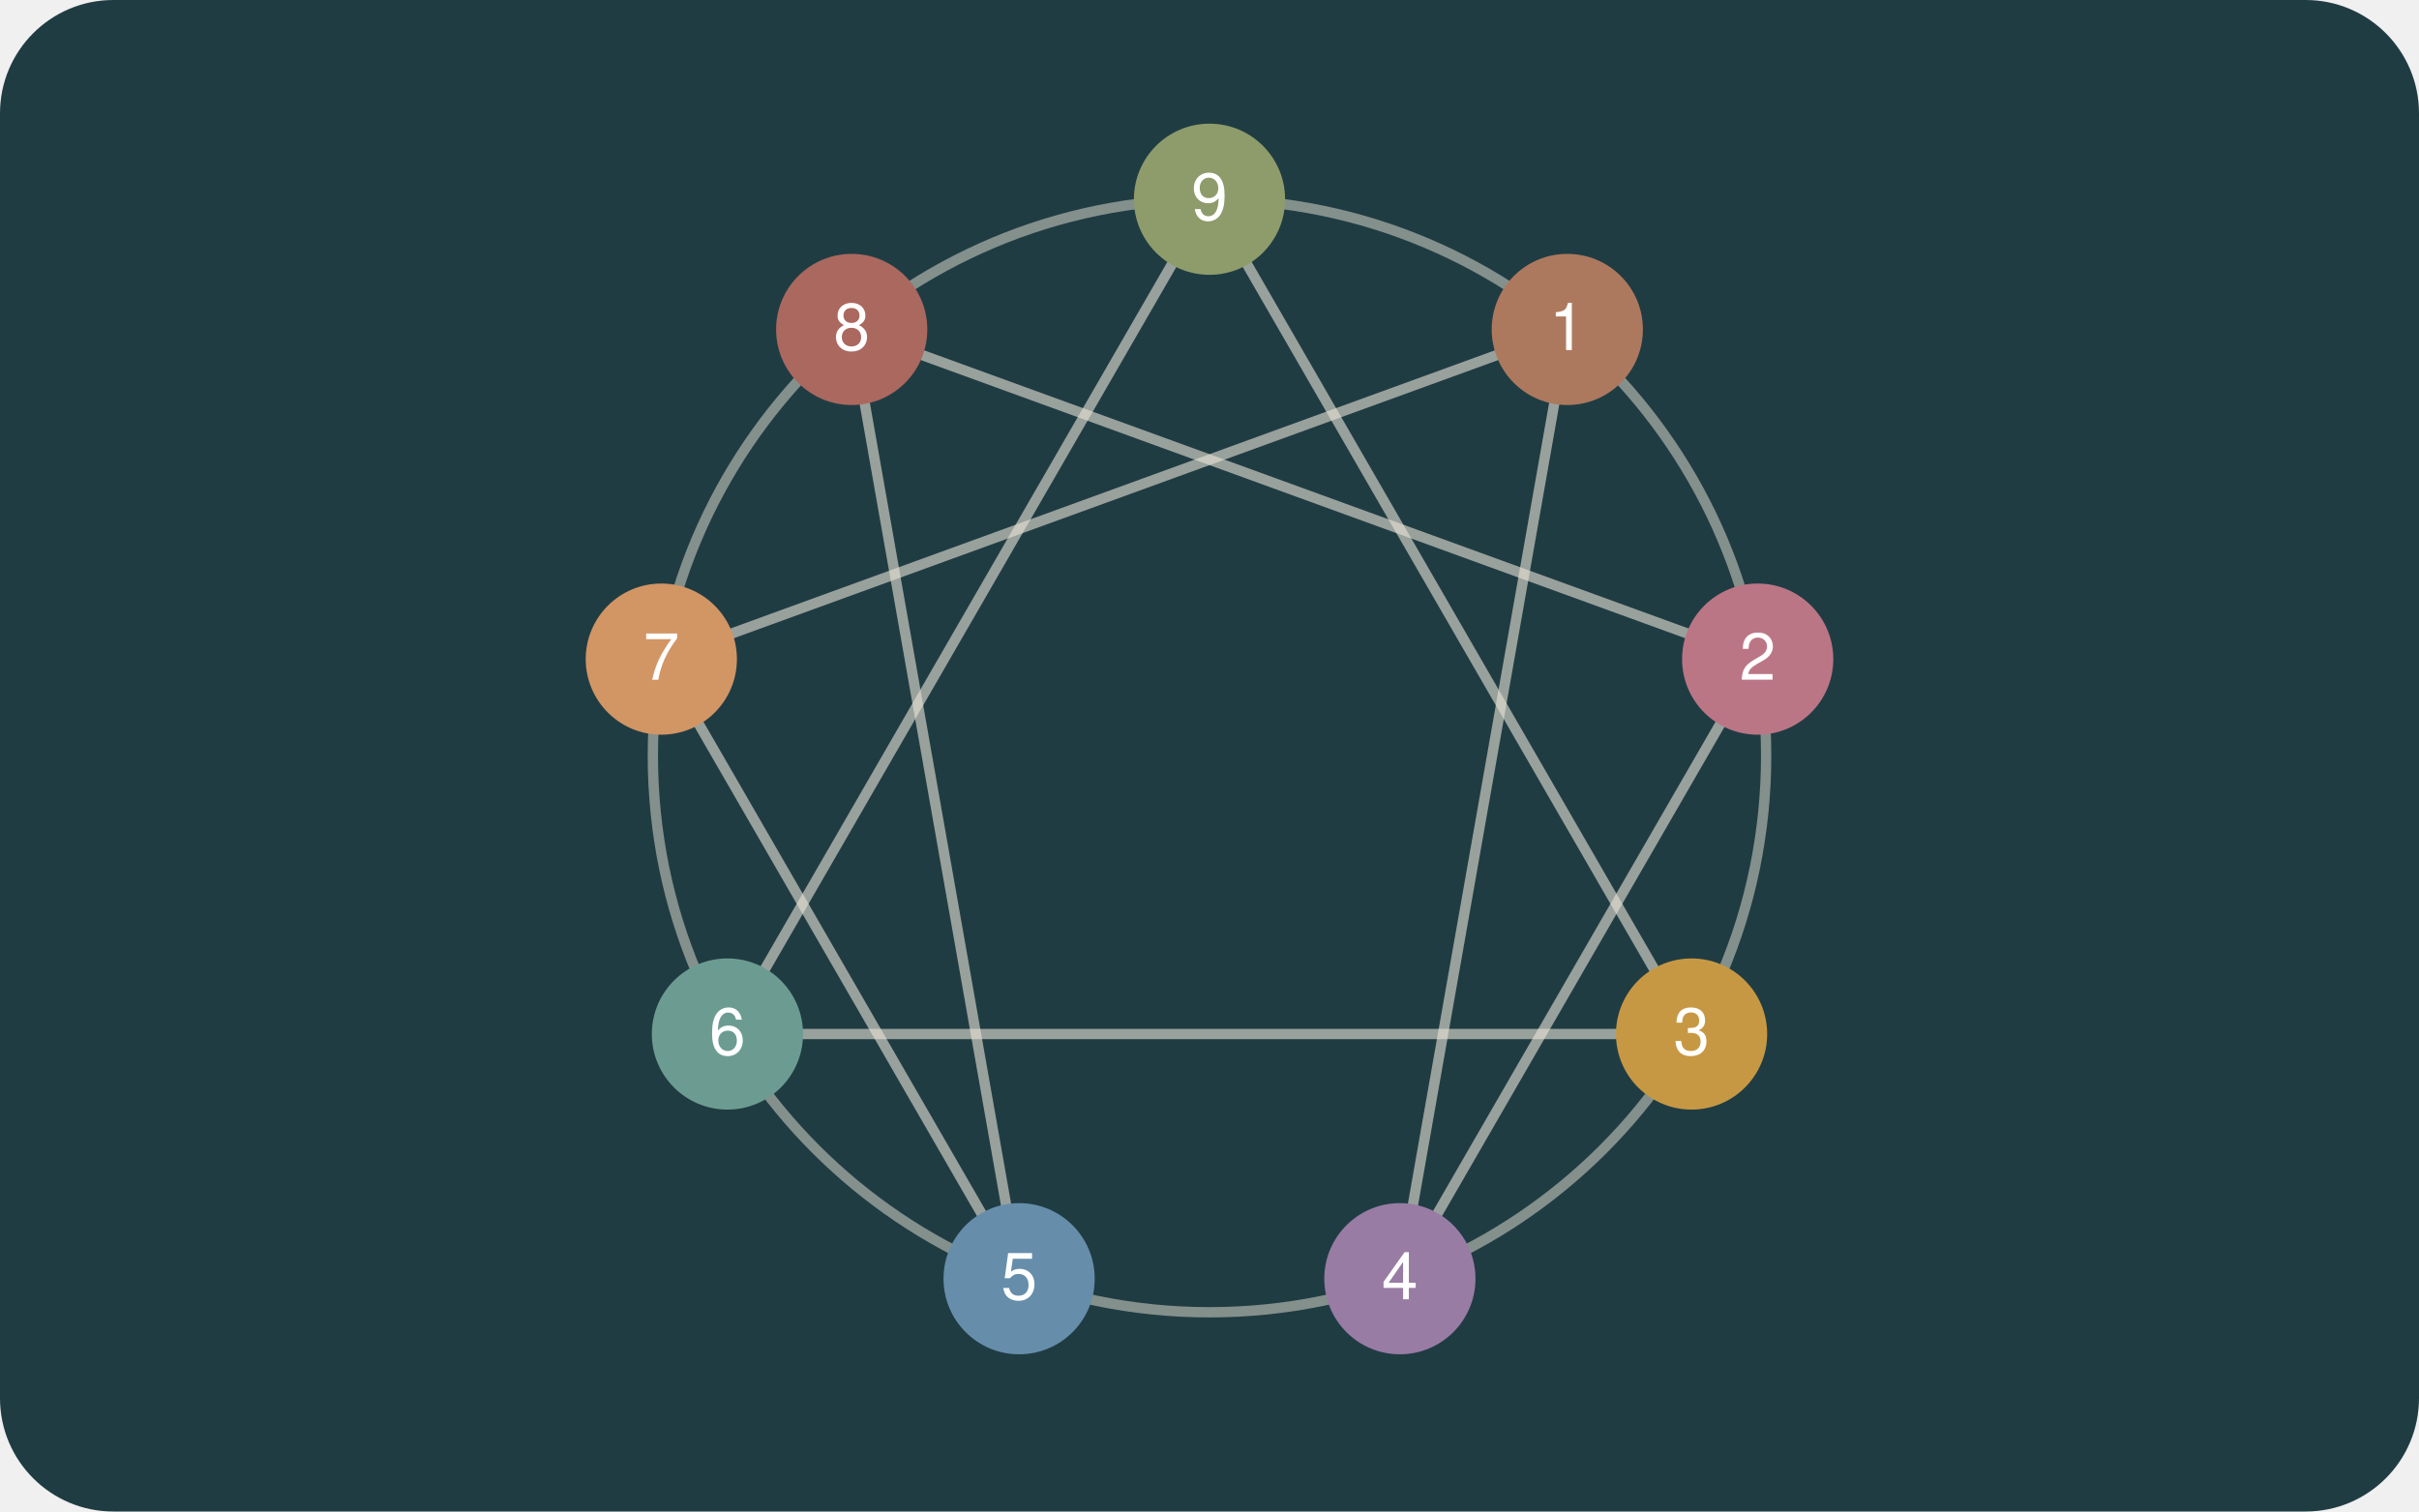
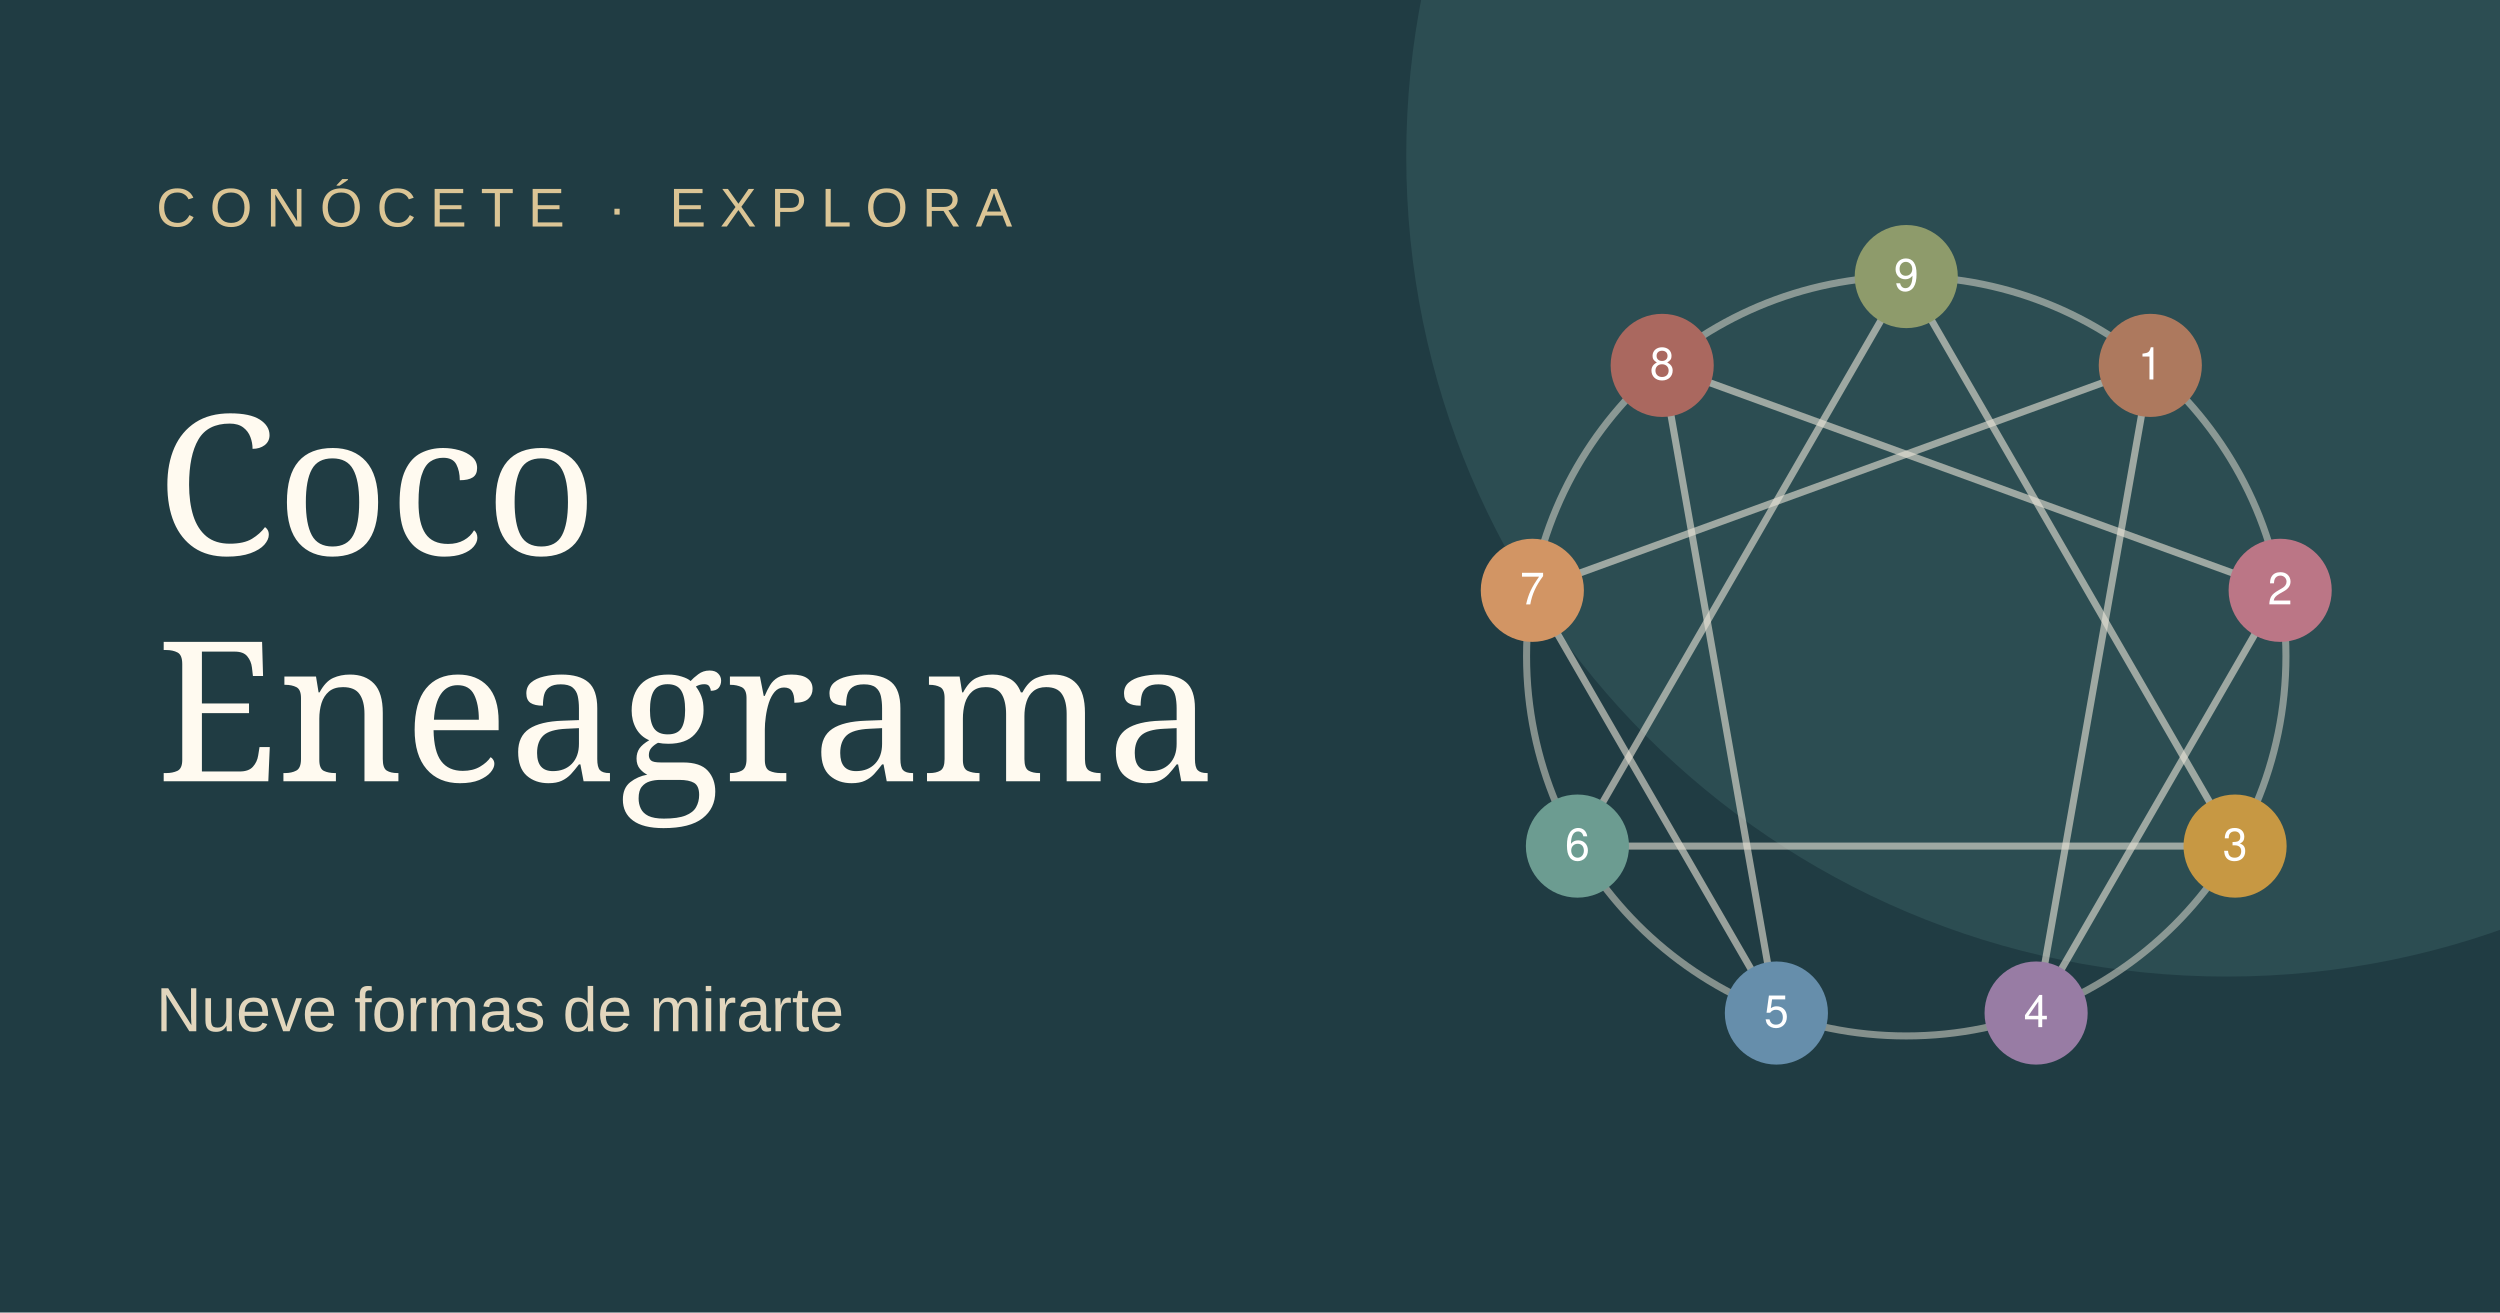
- <svg xmlns="http://www.w3.org/2000/svg" width="320" height="200" viewBox="0 0 320 200">
-   <rect width="320" height="200" rx="15" fill="#203c43" />
+ <svg xmlns="http://www.w3.org/2000/svg" width="1200" height="630" viewBox="0 0 320 168">
+   <rect width="320" height="168" fill="#203c43" />
+   <circle cx="285" cy="20" r="105" fill="#2c4d52" />
+   <text x="20" y="29" font-family="Arial,sans-serif" font-size="7" letter-spacing="1.8" fill="#dbc595">CONÓCETE · EXPLORA</text>
+   <text x="20" y="71" font-family="Georgia,serif" font-size="25" fill="#fffaf0">Coco</text>
+   <text x="20" y="100" font-family="Georgia,serif" font-size="25" fill="#fffaf0">Eneagrama</text>
+   <text x="20" y="132" font-family="Arial,sans-serif" font-size="8" fill="#e2d6bd">Nueve formas de mirarte</text>
  <g color="#e9e4d7">
-     <svg x="60" y="0" viewBox="0 0 440 440" width="200" height="200" role="img" aria-label="Rueda del eneagrama: nueve tendencias, ninguna superior a otra">
+     <svg x="178" y="18" viewBox="0 0 440 440" width="132" height="132" role="img" aria-label="Rueda del eneagrama: nueve tendencias, ninguna superior a otra">
      <circle cx="220" cy="220" r="162" fill="none" stroke="currentColor" stroke-opacity=".5" stroke-width="3" />
      <g stroke="currentColor" stroke-opacity=".6" stroke-width="3">
        <line x1="324.132" y1="95.901" x2="275.407" y2="372.23" />
        <line x1="275.407" y1="372.23" x2="379.539" y2="191.869" />
        <line x1="379.539" y1="191.869" x2="115.868" y2="95.901" />
        <line x1="115.868" y1="95.901" x2="164.593" y2="372.23" />
        <line x1="164.593" y1="372.23" x2="60.461" y2="191.869" />
        <line x1="60.461" y1="191.869" x2="324.132" y2="95.901" />
        <line x1="360.296" y1="301" x2="79.704" y2="301" />
        <line x1="79.704" y1="301" x2="220" y2="58" />
        <line x1="220" y1="58" x2="360.296" y2="301" />
      </g>
      <circle cx="324.132" cy="95.901" r="22" fill="#ad795e" />
      <text x="324.132" y="101.901" text-anchor="middle" fill="white" font-family="Helvetica,Arial,sans-serif" font-size="19">1</text>
      <circle cx="379.539" cy="191.869" r="22" fill="#bb7686" />
      <text x="379.539" y="197.869" text-anchor="middle" fill="white" font-family="Helvetica,Arial,sans-serif" font-size="19">2</text>
      <circle cx="360.296" cy="301" r="22" fill="#c79843" />
      <text x="360.296" y="307" text-anchor="middle" fill="white" font-family="Helvetica,Arial,sans-serif" font-size="19">3</text>
      <circle cx="275.407" cy="372.23" r="22" fill="#987ca4" />
      <text x="275.407" y="378.23" text-anchor="middle" fill="white" font-family="Helvetica,Arial,sans-serif" font-size="19">4</text>
      <circle cx="164.593" cy="372.23" r="22" fill="#668eab" />
      <text x="164.593" y="378.23" text-anchor="middle" fill="white" font-family="Helvetica,Arial,sans-serif" font-size="19">5</text>
      <circle cx="79.704" cy="301" r="22" fill="#6c9c91" />
      <text x="79.704" y="307" text-anchor="middle" fill="white" font-family="Helvetica,Arial,sans-serif" font-size="19">6</text>
      <circle cx="60.461" cy="191.869" r="22" fill="#d29564" />
      <text x="60.461" y="197.869" text-anchor="middle" fill="white" font-family="Helvetica,Arial,sans-serif" font-size="19">7</text>
      <circle cx="115.868" cy="95.901" r="22" fill="#aa685f" />
      <text x="115.868" y="101.901" text-anchor="middle" fill="white" font-family="Helvetica,Arial,sans-serif" font-size="19">8</text>
      <circle cx="220" cy="58" r="22" fill="#8e9b6b" />
      <text x="220" y="64" text-anchor="middle" fill="white" font-family="Helvetica,Arial,sans-serif" font-size="19">9</text>
    </svg>
  </g>
</svg>
